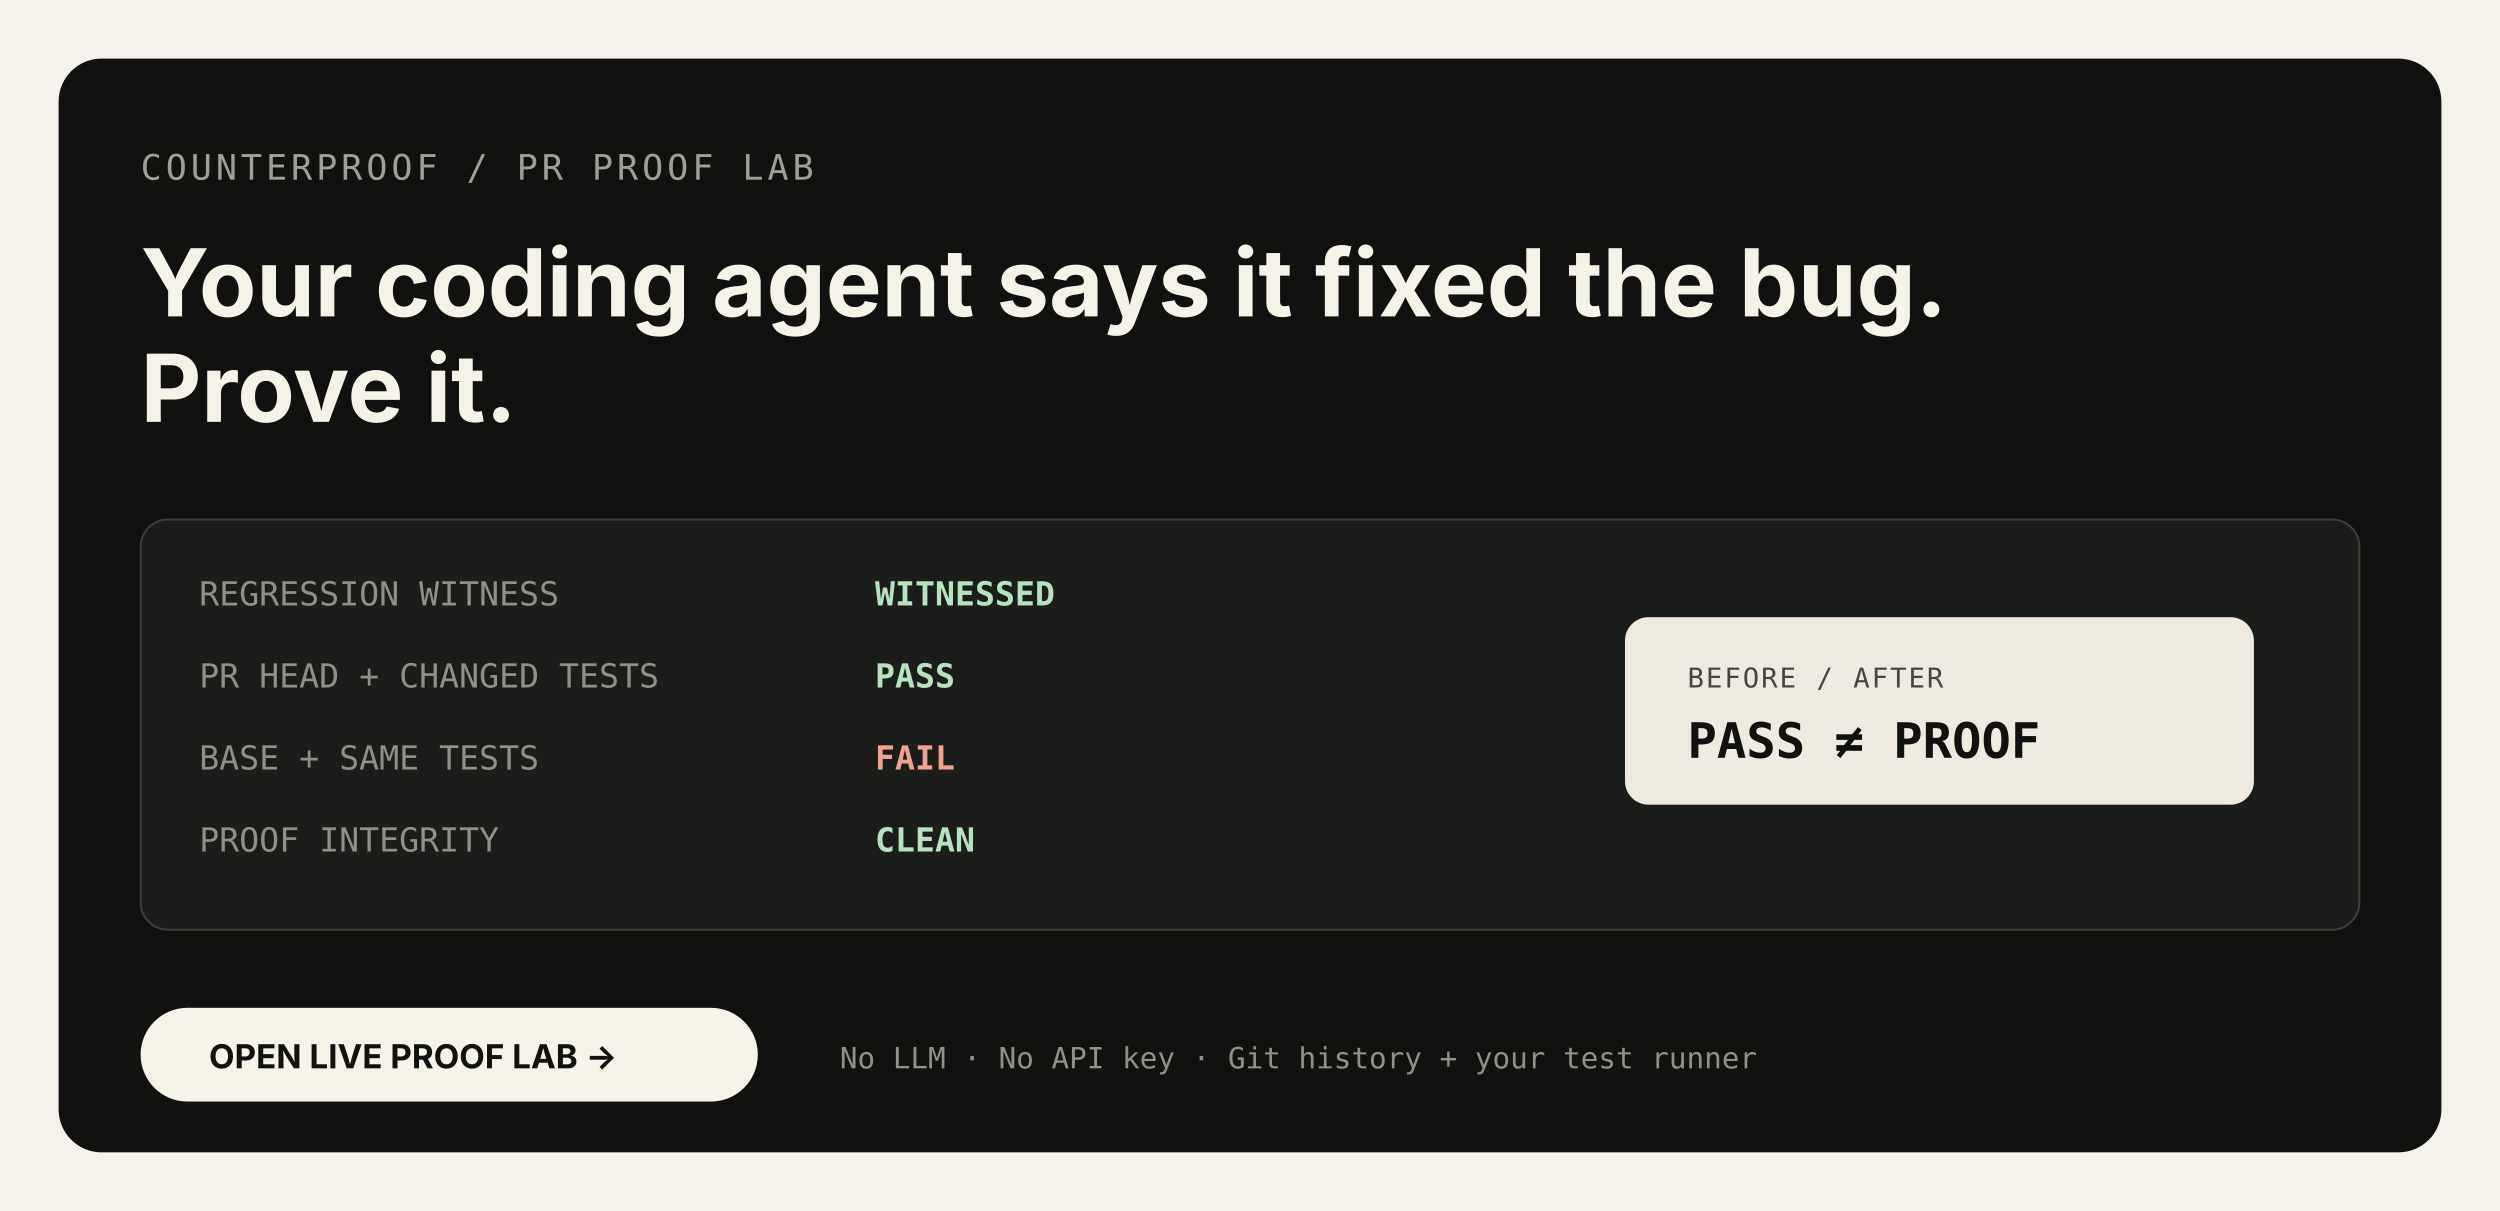
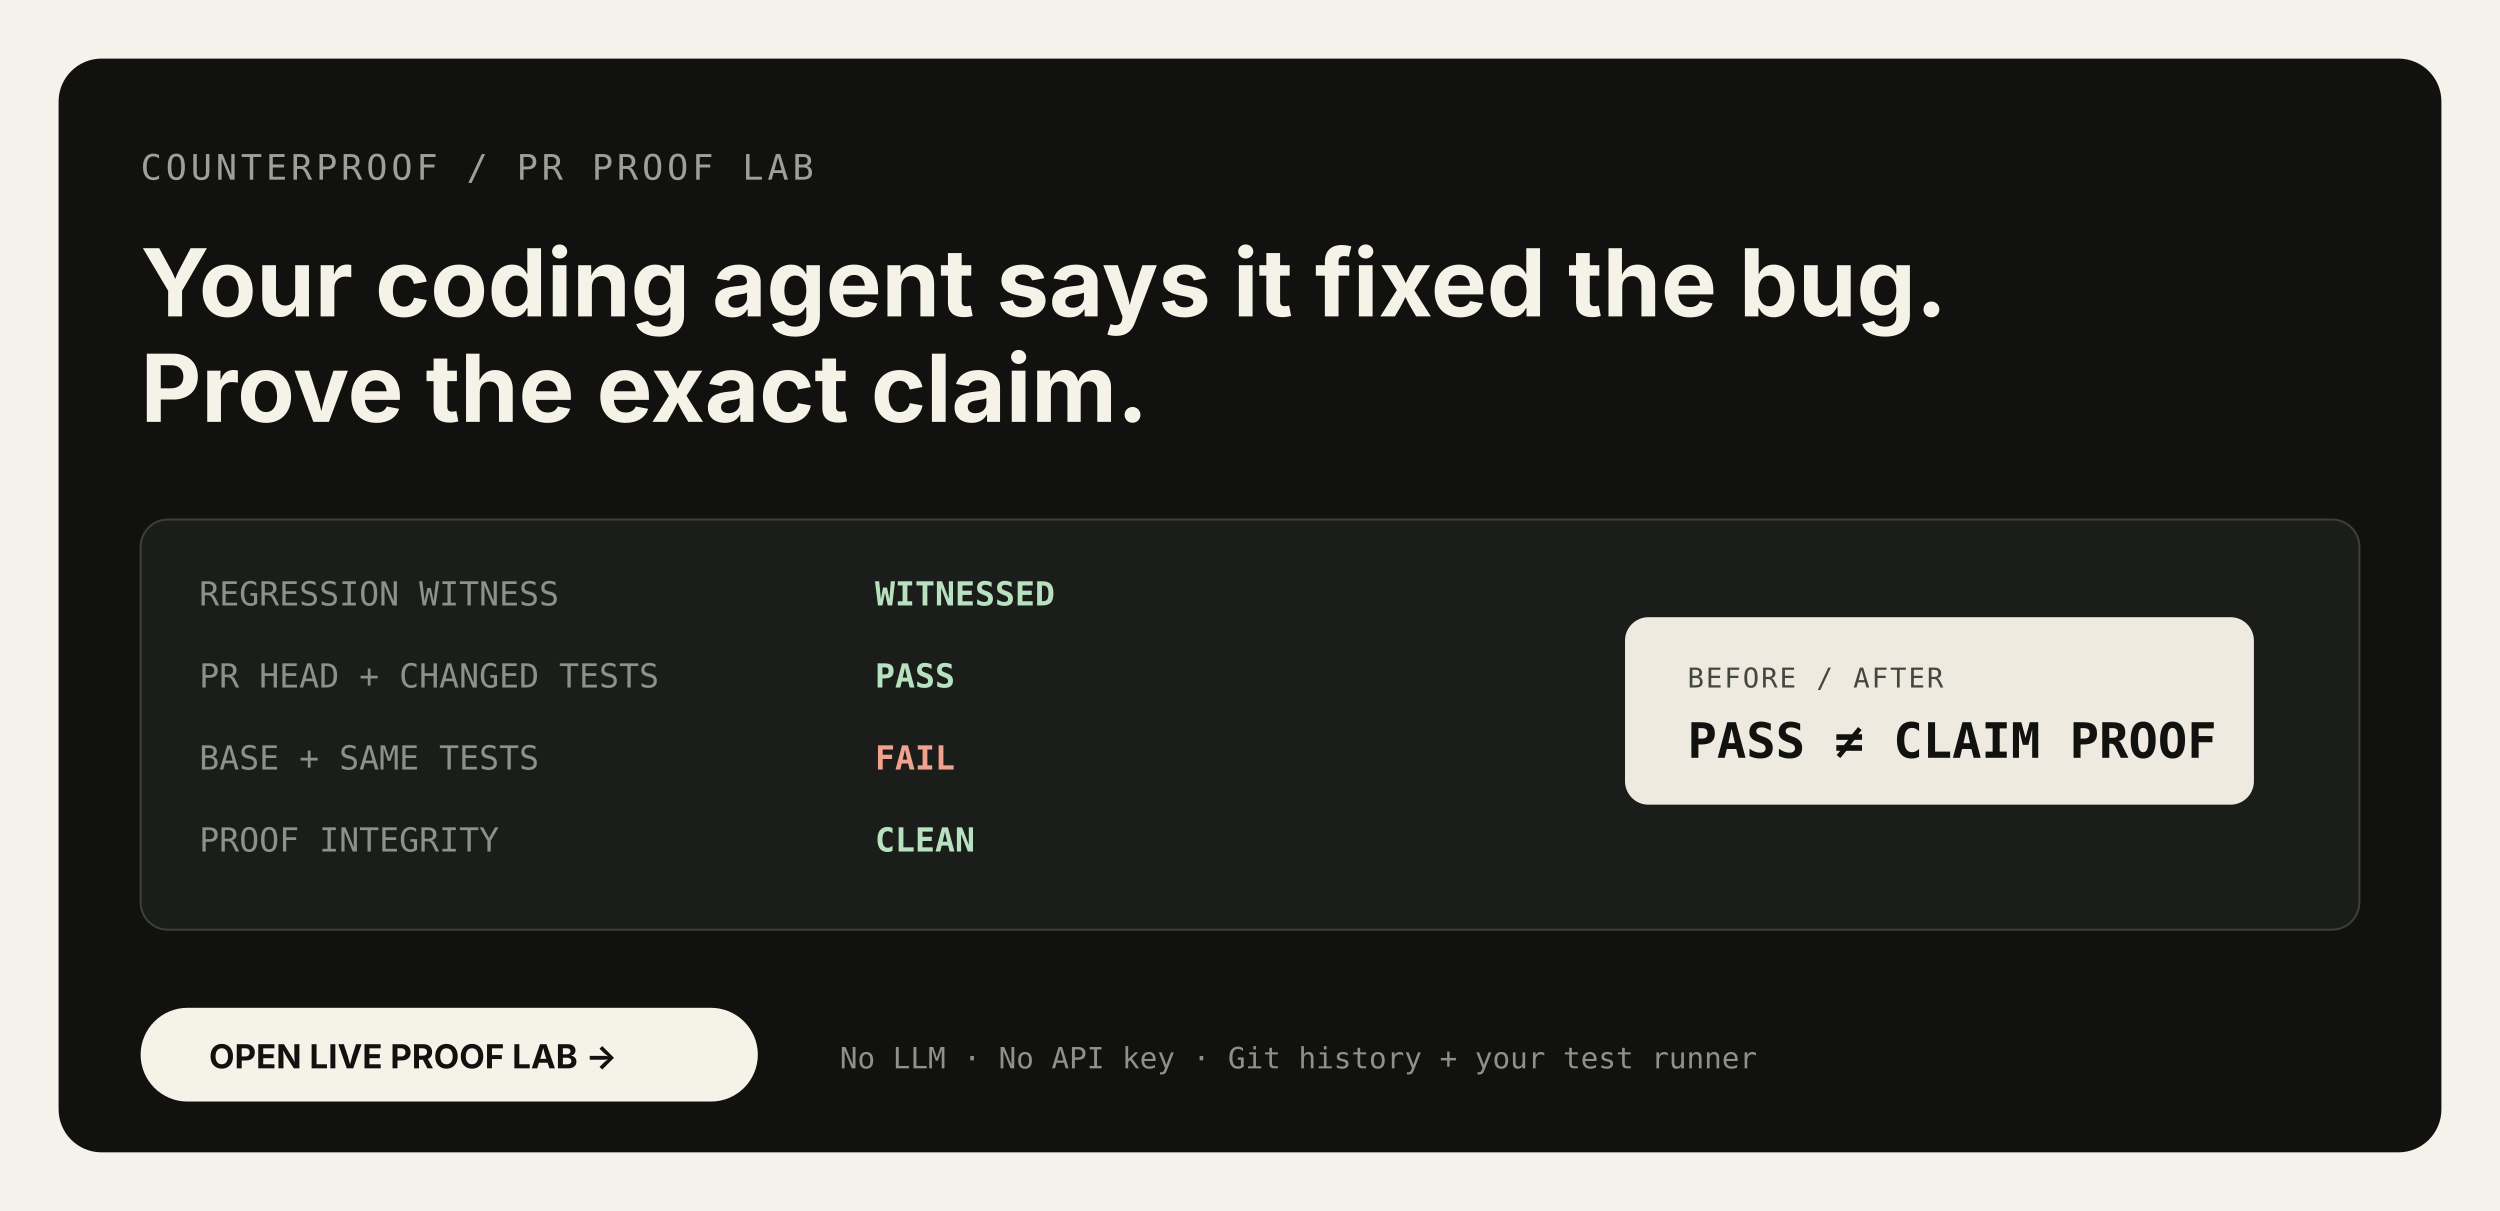
<svg xmlns="http://www.w3.org/2000/svg" width="1280" height="620" viewBox="0 0 1280 620">
  <rect width="1280" height="620" fill="#f4f2ea" />
  <rect x="30" y="30" width="1220" height="560" rx="22" fill="#111210" />
  <text x="72" y="92" fill="#9ea098" font-family="ui-monospace, SFMono-Regular, Menlo, monospace" font-size="18" letter-spacing="2">COUNTERPROOF / PR PROOF LAB</text>
  <text x="72" y="162" fill="#f5f2e8" font-family="Inter, Arial, sans-serif" font-weight="700" font-size="48">Your coding agent says it fixed the bug.</text>
-   <text x="72" y="216" fill="#f5f2e8" font-family="Inter, Arial, sans-serif" font-weight="700" font-size="48">Prove it.</text>
+   <text x="72" y="216" fill="#f5f2e8" font-family="Inter, Arial, sans-serif" font-weight="700" font-size="48">Prove the exact claim.</text>
  <rect x="72" y="266" width="1136" height="210" rx="14" fill="#1b1d1a" stroke="#3d403a" />
  <text x="102" y="310" fill="#8e9188" font-family="ui-monospace, SFMono-Regular, Menlo, monospace" font-size="17">REGRESSION WITNESS</text>
  <text x="448" y="310" fill="#b7e1bf" font-family="ui-monospace, SFMono-Regular, Menlo, monospace" font-size="17" font-weight="700">WITNESSED</text>
  <text x="102" y="352" fill="#8e9188" font-family="ui-monospace, SFMono-Regular, Menlo, monospace" font-size="17">PR HEAD + CHANGED TESTS</text>
  <text x="448" y="352" fill="#b7e1bf" font-family="ui-monospace, SFMono-Regular, Menlo, monospace" font-size="17" font-weight="700">PASS</text>
  <text x="102" y="394" fill="#8e9188" font-family="ui-monospace, SFMono-Regular, Menlo, monospace" font-size="17">BASE + SAME TESTS</text>
  <text x="448" y="394" fill="#f0a28e" font-family="ui-monospace, SFMono-Regular, Menlo, monospace" font-size="17" font-weight="700">FAIL</text>
  <text x="102" y="436" fill="#8e9188" font-family="ui-monospace, SFMono-Regular, Menlo, monospace" font-size="17">PROOF INTEGRITY</text>
  <text x="448" y="436" fill="#b7e1bf" font-family="ui-monospace, SFMono-Regular, Menlo, monospace" font-size="17" font-weight="700">CLEAN</text>
  <rect x="832" y="316" width="322" height="96" rx="12" fill="#eeeadf" />
  <text x="864" y="352" fill="#444740" font-family="ui-monospace, SFMono-Regular, Menlo, monospace" font-size="14" letter-spacing="1">BEFORE / AFTER</text>
-   <text x="864" y="388" fill="#111210" font-family="ui-monospace, SFMono-Regular, Menlo, monospace" font-size="25" font-weight="700">PASS ≠ PROOF</text>
+   <text x="864" y="388" fill="#111210" font-family="ui-monospace, SFMono-Regular, Menlo, monospace" font-size="25" font-weight="700">PASS ≠ CLAIM PROOF</text>
  <rect x="72" y="516" width="316" height="48" rx="24" fill="#f5f2e8" />
  <text x="107" y="547" fill="#111210" font-family="Inter, Arial, sans-serif" font-size="17" font-weight="700">OPEN LIVE PROOF LAB →</text>
  <text x="430" y="547" fill="#8e9188" font-family="ui-monospace, SFMono-Regular, Menlo, monospace" font-size="15">No LLM · No API key · Git history + your test runner</text>
</svg>
